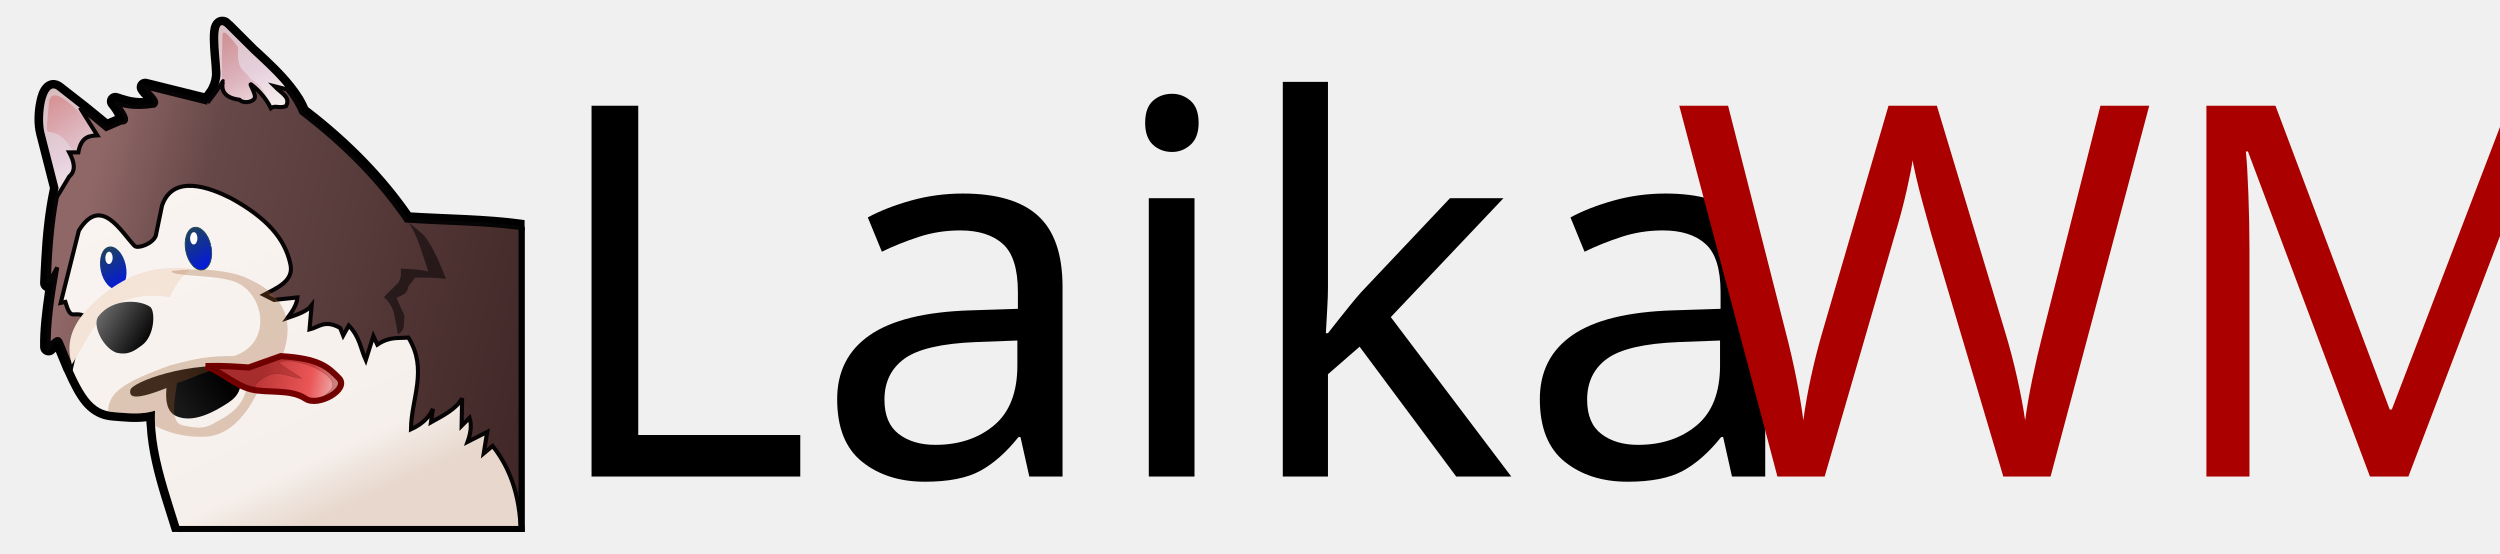
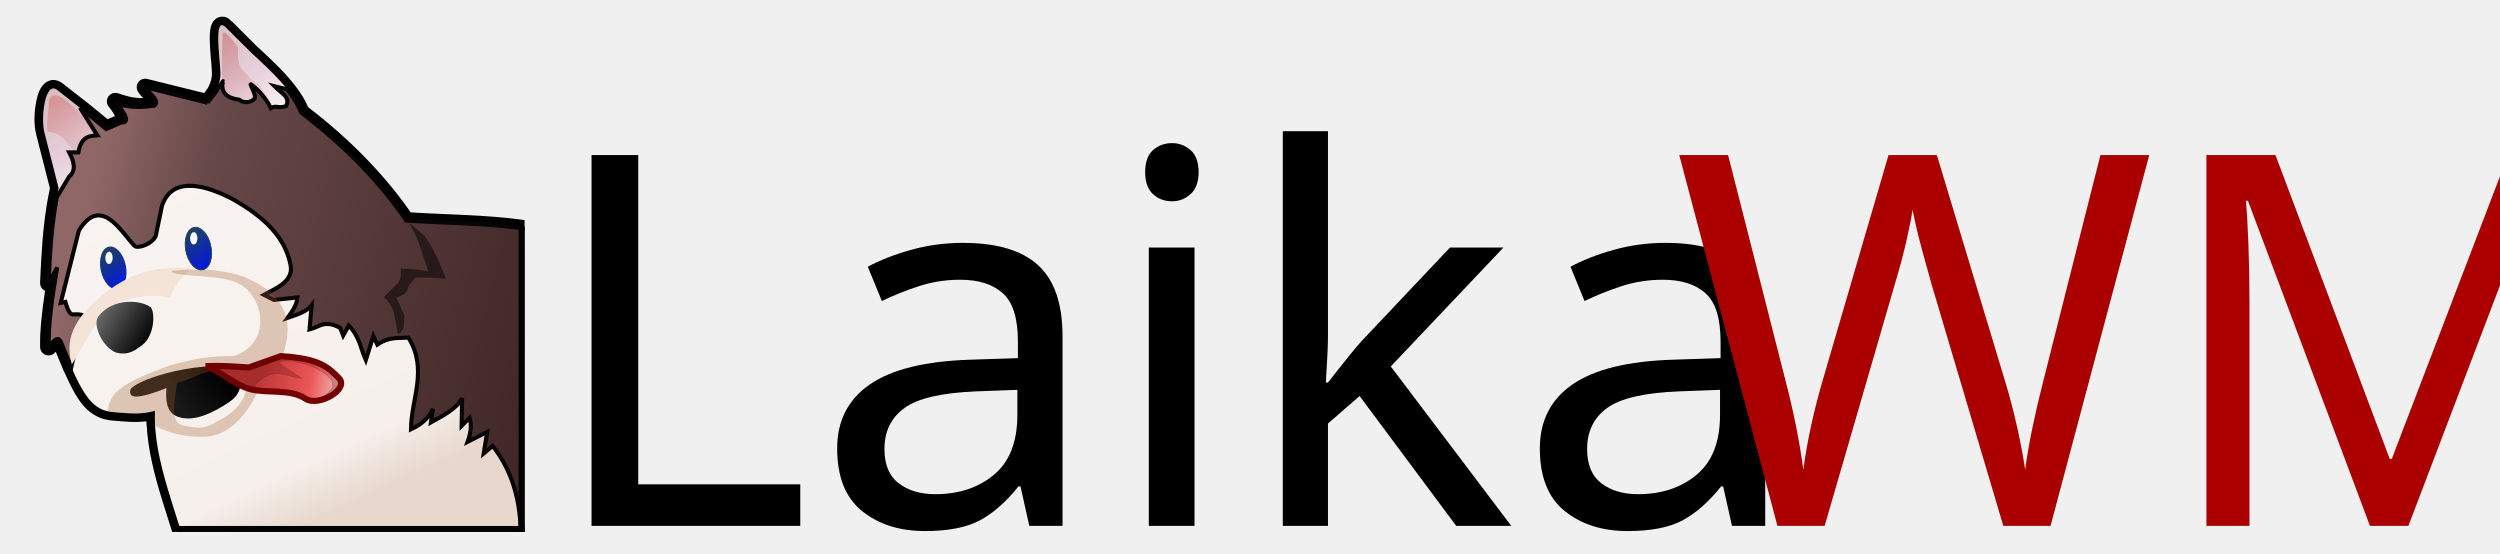
<svg xmlns="http://www.w3.org/2000/svg" xmlns:xlink="http://www.w3.org/1999/xlink" id="svg2" xml:space="preserve" viewBox="0 0 1220 270" version="1.1" width="1220" height="270">
  <defs id="defs6">
    <linearGradient id="linearGradient3500">
      <stop style="stop-color:#1f4555;stop-opacity:1" offset="0" id="stop3496" />
      <stop style="stop-color:#0012f2;stop-opacity:1" offset="1" id="stop3498" />
    </linearGradient>
    <linearGradient id="linearGradient3492">
      <stop style="stop-color:#ae1d1d;stop-opacity:1;" offset="0" id="stop3488" />
      <stop style="stop-color:#ae1d1d;stop-opacity:0;" offset="1" id="stop3490" />
    </linearGradient>
    <linearGradient id="linearGradient3482">
      <stop style="stop-color:#ce0202;stop-opacity:0.754" offset="0" id="stop3478" />
      <stop style="stop-color:#ae1d1d;stop-opacity:0" offset="1" id="stop3480" />
    </linearGradient>
    <linearGradient id="linearGradient3474">
      <stop style="stop-color:#181818;stop-opacity:1" offset="0" id="stop3470" />
      <stop style="stop-color:#010101;stop-opacity:1" offset="1" id="stop3472" />
    </linearGradient>
    <linearGradient id="linearGradient3466">
      <stop style="stop-color:#676767;stop-opacity:1" offset="0" id="stop3462" />
      <stop style="stop-color:#000000;stop-opacity:1" offset="1" id="stop3464" />
    </linearGradient>
    <linearGradient id="linearGradient3454">
      <stop style="stop-color:#906767;stop-opacity:1" offset="0" id="stop3450" />
      <stop id="stop3458" offset="0.152" style="stop-color:#674848;stop-opacity:1;" />
      <stop style="stop-color:#2a1313;stop-opacity:1" offset="1" id="stop3452" />
    </linearGradient>
    <linearGradient id="linearGradient3442">
      <stop style="stop-color:#be3838;stop-opacity:1" offset="0" id="stop3438" />
      <stop id="stop3446" offset="0.695" style="stop-color:#eb5656;stop-opacity:1" />
      <stop style="stop-color:#ee9e9e;stop-opacity:1" offset="1" id="stop3440" />
    </linearGradient>
    <marker orient="auto" refY="0" refX="0" id="marker3238" style="overflow:visible">
      <path id="path3236" d="M 0,0 5,-5 -12.5,0 5,5 Z" style="fill:#d40000;fill-opacity:1;fill-rule:evenodd;stroke:#321b28;stroke-width:1pt;stroke-opacity:1" transform="matrix(0.8,0,0,0.8,10,0)" />
    </marker>
    <marker orient="auto" refY="0" refX="0" id="marker3126" style="overflow:visible">
      <path id="path3124" d="M 0,0 5,-5 -12.5,0 5,5 Z" style="fill:#d40000;fill-opacity:1;fill-rule:evenodd;stroke:none;stroke-width:1pt;stroke-opacity:1" transform="matrix(0.8,0,0,0.8,10,0)" />
    </marker>
    <marker orient="auto" refY="0" refX="0" id="marker3020" style="overflow:visible">
      <path id="path3018" d="M 0,0 5,-5 -12.5,0 5,5 Z" style="fill:#d40000;fill-opacity:1;fill-rule:evenodd;stroke:none;stroke-width:1pt;stroke-opacity:1" transform="matrix(0.8,0,0,0.8,10,0)" />
    </marker>
    <marker orient="auto" refY="0" refX="0" id="marker2920" style="overflow:visible">
      <path id="path2918" d="M 0,0 5,-5 -12.5,0 5,5 Z" style="fill:#d40000;fill-opacity:1;fill-rule:evenodd;stroke:none;stroke-width:1pt;stroke-opacity:1" transform="matrix(0.8,0,0,0.8,10,0)" />
    </marker>
    <marker orient="auto" refY="0" refX="0" id="marker2826" style="overflow:visible">
      <path id="path2824" d="M 0,0 5,-5 -12.5,0 5,5 Z" style="fill:#d40000;fill-opacity:1;fill-rule:evenodd;stroke:none;stroke-width:1pt;stroke-opacity:1" transform="matrix(0.8,0,0,0.8,10,0)" />
    </marker>
    <marker orient="auto" refY="0" refX="0" id="marker2738" style="overflow:visible">
      <path id="path2736" d="M 0,0 5,-5 -12.5,0 5,5 Z" style="fill:#d40000;fill-opacity:1;fill-rule:evenodd;stroke:none;stroke-width:1pt;stroke-opacity:1" transform="matrix(0.8,0,0,0.8,10,0)" />
    </marker>
    <marker orient="auto" refY="0" refX="0" id="marker2656" style="overflow:visible">
      <path id="path2654" d="M 0,0 5,-5 -12.5,0 5,5 Z" style="fill:#d40000;fill-opacity:1;fill-rule:evenodd;stroke:none;stroke-width:1pt;stroke-opacity:1" transform="matrix(0.8,0,0,0.8,10,0)" />
    </marker>
    <marker orient="auto" refY="0" refX="0" id="marker2580" style="overflow:visible">
      <path id="path2578" d="M 0,0 5,-5 -12.5,0 5,5 Z" style="fill:#d40000;fill-opacity:1;fill-rule:evenodd;stroke:none;stroke-width:1pt;stroke-opacity:1" transform="matrix(0.8,0,0,0.8,10,0)" />
    </marker>
    <marker orient="auto" refY="0" refX="0" id="marker2510" style="overflow:visible">
      <path id="path2508" d="M 0,0 5,-5 -12.5,0 5,5 Z" style="fill:#d40000;fill-opacity:1;fill-rule:evenodd;stroke:none;stroke-width:1pt;stroke-opacity:1" transform="matrix(0.8,0,0,0.8,10,0)" />
    </marker>
    <marker orient="auto" refY="0" refX="0" id="marker2446" style="overflow:visible">
      <path id="path2444" d="M 0,0 5,-5 -12.5,0 5,5 Z" style="fill:#d40000;fill-opacity:1;fill-rule:evenodd;stroke:none;stroke-width:1pt;stroke-opacity:1" transform="matrix(0.8,0,0,0.8,10,0)" />
    </marker>
    <marker orient="auto" refY="0" refX="0" id="marker2388" style="overflow:visible">
      <path id="path2386" d="M 0,0 5,-5 -12.5,0 5,5 Z" style="fill:#d40000;fill-opacity:1;fill-rule:evenodd;stroke:none;stroke-width:1pt;stroke-opacity:1" transform="matrix(0.8,0,0,0.8,10,0)" />
    </marker>
    <marker orient="auto" refY="0" refX="0" id="marker2336" style="overflow:visible">
      <path id="path2334" d="M 0,0 5,-5 -12.5,0 5,5 Z" style="fill:#d40000;fill-opacity:1;fill-rule:evenodd;stroke:none;stroke-width:1pt;stroke-opacity:1" transform="matrix(0.8,0,0,0.8,10,0)" />
    </marker>
    <marker orient="auto" refY="0" refX="0" id="marker2290" style="overflow:visible">
      <path id="path2288" d="M 0,0 5,-5 -12.5,0 5,5 Z" style="fill:#d40000;fill-opacity:1;fill-rule:evenodd;stroke:none;stroke-width:1pt;stroke-opacity:1" transform="matrix(0.8,0,0,0.8,10,0)" />
    </marker>
    <marker orient="auto" refY="0" refX="0" id="marker2250" style="overflow:visible">
      <path id="path2248" d="M 0,0 5,-5 -12.5,0 5,5 Z" style="fill:#d40000;fill-opacity:1;fill-rule:evenodd;stroke:none;stroke-width:1pt;stroke-opacity:1" transform="matrix(0.8,0,0,0.8,10,0)" />
    </marker>
    <marker orient="auto" refY="0" refX="0" id="marker2216" style="overflow:visible">
      <path id="path2214" d="M 0,0 5,-5 -12.5,0 5,5 Z" style="fill:#d40000;fill-opacity:1;fill-rule:evenodd;stroke:none;stroke-width:1pt;stroke-opacity:1" transform="matrix(0.8,0,0,0.8,10,0)" />
    </marker>
    <marker orient="auto" refY="0" refX="0" id="marker2188" style="overflow:visible">
      <path id="path2186" d="M 0,0 5,-5 -12.5,0 5,5 Z" style="fill:#d40000;fill-opacity:1;fill-rule:evenodd;stroke:none;stroke-width:1pt;stroke-opacity:1" transform="matrix(0.8,0,0,0.8,10,0)" />
    </marker>
    <marker orient="auto" refY="0" refX="0" id="marker2166" style="overflow:visible">
      <path id="path2164" d="M 0,0 5,-5 -12.5,0 5,5 Z" style="fill:#d40000;fill-opacity:1;fill-rule:evenodd;stroke:none;stroke-width:1pt;stroke-opacity:1" transform="matrix(0.8,0,0,0.8,10,0)" />
    </marker>
    <marker orient="auto" refY="0" refX="0" id="Arrow1Lstart" style="overflow:visible">
      <path id="path1888" d="M 0,0 5,-5 -12.5,0 5,5 Z" style="fill:#d40000;fill-opacity:1;fill-rule:evenodd;stroke:none;stroke-width:1pt;stroke-opacity:1" transform="matrix(0.8,0,0,0.8,10,0)" />
    </marker>
    <linearGradient id="linearGradient1880">
      <stop style="stop-color:#d5b8b8;stop-opacity:1" offset="0" id="stop1876" />
      <stop id="stop1884" offset="0.16" style="stop-color:#e6d0dc;stop-opacity:1" />
      <stop style="stop-color:#f9f4f1;stop-opacity:1" offset="0.251" id="stop1886" />
      <stop id="stop3460" offset="0.885" style="stop-color:#f6f0ec;stop-opacity:1;" />
      <stop style="stop-color:#e7d7cc;stop-opacity:1" offset="1" id="stop1878" />
    </linearGradient>
    <clipPath id="clipPath80" clipPathUnits="userSpaceOnUse">
      <path id="path82" d="m 791,1003 h 438 v 187 H 791 Z" />
    </clipPath>
    <clipPath id="clipPath84" clipPathUnits="userSpaceOnUse">
      <path id="path86" d="m 791.27,1003.8 h 437.54 v 185.5 H 791.27 Z" />
    </clipPath>
    <clipPath id="clipPath106" clipPathUnits="userSpaceOnUse">
      <path id="path108" d="M 0,2200 H 1700 V 0 H 0 Z" />
    </clipPath>
    <clipPath id="clipPath112" clipPathUnits="userSpaceOnUse">
      <path id="path114" d="M 0,0 H 1700 V 2200 H 0 Z" />
    </clipPath>
    <clipPath id="clipPath118" clipPathUnits="userSpaceOnUse">
      <path id="path120" d="m 323,1880 h 65 v 80 h -65 z" />
    </clipPath>
    <clipPath id="clipPath122" clipPathUnits="userSpaceOnUse">
      <path id="path124" d="m 323.82,1880 h 63.259 v 79.4 H 323.82 Z" />
    </clipPath>
    <clipPath id="clipPath154" clipPathUnits="userSpaceOnUse">
      <path id="path156" d="m 522,1935 h 59 v 96 h -59 z" />
    </clipPath>
    <clipPath id="clipPath158" clipPathUnits="userSpaceOnUse">
      <path id="path160" d="m 522.59,1935.6 h 57.838 v 95.15 H 522.59 Z" />
    </clipPath>
    <clipPath id="clipPath216" clipPathUnits="userSpaceOnUse">
      <path id="path218" d="m 393,1571 h 205 v 191 H 393 Z" />
    </clipPath>
    <clipPath id="clipPath220" clipPathUnits="userSpaceOnUse">
      <path id="path222" d="m 393.2,1571.8 h 203.91 v 190.02 H 393.2 Z" />
    </clipPath>
    <clipPath id="clipPath292" clipPathUnits="userSpaceOnUse">
      <path id="path294" d="m 829,1115 h 151 v 317 H 829 Z" />
    </clipPath>
    <clipPath id="clipPath296" clipPathUnits="userSpaceOnUse">
      <path id="path298" d="m 829.91,1115.2 h 149.2 v 316.53 h -149.2 z" />
    </clipPath>
    <clipPath id="clipPath360" clipPathUnits="userSpaceOnUse">
      <path id="path362" d="M 0,2200 H 1700 V 0 H 0 Z" />
    </clipPath>
    <clipPath id="clipPath366" clipPathUnits="userSpaceOnUse">
      <path id="path368" d="M 0,0 H 1700 V 2200 H 0 Z" />
    </clipPath>
    <clipPath id="clipPath372" clipPathUnits="userSpaceOnUse">
      <path id="path374" d="m 1052,1616 h 93 v 116 h -93 z" />
    </clipPath>
    <clipPath id="clipPath376" clipPathUnits="userSpaceOnUse">
      <path id="path378" d="m 1052.9,1616.2 h 91.43 V 1731 h -91.43 z" />
    </clipPath>
    <clipPath id="clipPath396" clipPathUnits="userSpaceOnUse">
      <path id="path398" d="M 0,2200 H 1700 V 0 H 0 Z" />
    </clipPath>
    <clipPath id="clipPath402" clipPathUnits="userSpaceOnUse">
      <path id="path404" d="M 0,0 H 1700 V 2200 H 0 Z" />
    </clipPath>
    <clipPath id="clipPath408" clipPathUnits="userSpaceOnUse">
      <path id="path410" d="m 706,1688 h 71 v 128 h -71 z" />
    </clipPath>
    <clipPath id="clipPath412" clipPathUnits="userSpaceOnUse">
      <path id="path414" d="m 706.25,1688.1 h 70.701 v 127.14 H 706.25 Z" />
    </clipPath>
    <clipPath id="clipPath448" clipPathUnits="userSpaceOnUse">
      <path id="path450" d="m 503.88,1612.6 h 153.97 v 50.75 H 503.88 Z" />
    </clipPath>
    <radialGradient id="radialGradient2840" gradientUnits="userSpaceOnUse" cy="395.97" cx="261.27" gradientTransform="matrix(0.4128,1.8355,-2.9535,0.66413,1308.8,-332.31)" r="157.81">
      <stop id="stop2836" stop-color="#0d1a2f" offset="0" />
      <stop id="stop2838" stop-color="#1d3c6a" offset="1" />
    </radialGradient>
    <filter id="filter4839" style="color-interpolation-filters:sRGB">
      <feTurbulence id="feTurbulence4841" numOctaves="5" type="fractalNoise" baseFrequency="0.143" />
      <feColorMatrix id="feColorMatrix4843" values="1 0 0 0 0 0 1 0 0 0 0 0 1 0 0 0 0 0 5 -3" result="result1" />
      <feComposite id="feComposite4845" operator="in" in2="SourceAlpha" />
      <feMorphology id="feMorphology4847" operator="dilate" radius="2.7" result="result3" />
      <feTurbulence id="feTurbulence4849" numOctaves="2" baseFrequency="0.121" result="result91" />
      <feDisplacementMap id="feDisplacementMap4851" scale="10" yChannelSelector="A" in2="result91" result="result4" xChannelSelector="R" in="result3" />
      <feFlood id="feFlood4853" result="result92" flood-color="rgb(255,255,255)" />
      <feComposite id="feComposite4855" operator="in" in2="result4" result="result2" />
      <feComposite id="feComposite4857" operator="over" in2="SourceGraphic" in="result2" />
    </filter>
    <filter id="filter4859" style="color-interpolation-filters:sRGB">
      <feTurbulence id="feTurbulence4861" numOctaves="5" type="fractalNoise" baseFrequency="0.143" />
      <feColorMatrix id="feColorMatrix4863" values="1 0 0 0 0 0 1 0 0 0 0 0 1 0 0 0 0 0 5 -3" result="result1" />
      <feComposite id="feComposite4865" operator="in" in2="SourceAlpha" />
      <feMorphology id="feMorphology4867" operator="dilate" radius="2.7" result="result3" />
      <feTurbulence id="feTurbulence4869" numOctaves="2" baseFrequency="0.121" result="result91" />
      <feDisplacementMap id="feDisplacementMap4871" scale="10" yChannelSelector="A" in2="result91" result="result4" xChannelSelector="R" in="result3" />
      <feFlood id="feFlood4873" result="result92" flood-color="rgb(255,255,255)" />
      <feComposite id="feComposite4875" operator="in" in2="result4" result="result2" />
      <feComposite id="feComposite4877" operator="over" in2="SourceGraphic" in="result2" />
    </filter>
    <clipPath clipPathUnits="userSpaceOnUse" id="clipPath1118">
      <rect style="fill:#000000;fill-opacity:1;stroke:none;stroke-width:23.266;stroke-linejoin:round;stroke-miterlimit:4;stroke-dasharray:none;stroke-opacity:1;paint-order:fill markers stroke" id="rect1120" width="595.61" height="595.61" x="243.43" y="-1787.776" transform="scale(1,-1)" />
    </clipPath>
    <linearGradient xlink:href="#linearGradient1880" id="linearGradient1882" x1="342.326" y1="1729.841" x2="587.455" y2="1196.147" gradientUnits="userSpaceOnUse" />
    <linearGradient xlink:href="#linearGradient3442" id="linearGradient3444" x1="540.732" y1="1378.441" x2="621.232" y2="1362.365" gradientUnits="userSpaceOnUse" />
    <linearGradient xlink:href="#linearGradient3454" id="linearGradient3456" x1="359.932" y1="1638.299" x2="1147.264" y2="1437.455" gradientUnits="userSpaceOnUse" />
    <linearGradient xlink:href="#linearGradient3466" id="linearGradient3468" x1="355.1" y1="1436.9" x2="411.069" y2="1403.241" gradientUnits="userSpaceOnUse" />
    <linearGradient xlink:href="#linearGradient3474" id="linearGradient3476" x1="452.32" y1="1326.709" x2="502.556" y2="1358.861" gradientUnits="userSpaceOnUse" />
    <linearGradient xlink:href="#linearGradient3482" id="linearGradient3486" gradientUnits="userSpaceOnUse" x1="325.86" y1="1948.5" x2="382.262" y2="1882.746" />
    <linearGradient xlink:href="#linearGradient3492" id="linearGradient3494" x1="523.23" y1="2028.3" x2="580.427" y2="1935.654" gradientUnits="userSpaceOnUse" />
    <linearGradient xlink:href="#linearGradient3500" id="linearGradient3502" x1="452.843" y1="1536.347" x2="483.746" y2="1487.316" gradientUnits="userSpaceOnUse" />
    <linearGradient xlink:href="#linearGradient3500" id="linearGradient3510" x1="357.77" y1="1514.551" x2="387.871" y2="1466.323" gradientUnits="userSpaceOnUse" />
  </defs>
  <g id="g10" transform="matrix(1.25,0,0,-1.25,0,270)">
    <g id="g1162">
      <g clip-path="url(#clipPath1118)" transform="matrix(0.3438495,0,0,0.3438495,-83.7032,-401.6033)" id="g1108">
        <path id="path62" d="m 818.88,1052.1 c 1.639,-0.409 3.409,-0.824 5.498,-1.269 1.379,-0.29 1.895,-0.316 1.691,-0.277 0.762,-0.155 1.534,-0.277 2.256,-0.423 1.639,-0.318 3.467,-0.797 5.502,-1.128 2.155,-0.357 4.041,-0.489 5.918,-0.705 -2.564,-17.838 -4.203,-31.786 -6.062,-44.263 -4.477,2.732 -9.403,5.829 -13.252,8.036 -4.203,2.405 -6.309,3.295 -9.164,4.789 2.056,13.354 4.745,24.773 7.613,35.24 m 140.98,65.555 c 9.066,-3.824 18.934,-8.137 24.389,-9.868 3.798,-1.208 7.216,-1.828 10.573,-2.256 -2.908,-19.499 -3.761,-36.645 -16.212,-55.545 -14.635,-22.209 -26.936,-41.356 -34.541,-59.776 -2.466,-5.964 -3.479,-11.947 -4.789,-17.904 -0.268,3.101 -0.184,6.106 0.423,8.881 0.01,0.054 -0.008,0.098 0,0.142 7.187,20.667 10.791,42.835 13.257,64.991 h 0.142 c 0.044,0.26 -0.049,0.3 0,0.564 6.379,36.536 4.968,46.338 5.638,61.608 0.309,3.141 0.741,6.106 1.12,9.163 m -465.37,659.5 c -5.4,-0.463 -9.056,-4.886 -10.425,-7.894 -1.367,-3.012 -1.813,-5.596 -2.117,-8.46 -0.62,-5.736 -0.4,-12.313 0,-19.034 0.402,-6.723 1.081,-13.576 1.552,-19.312 0.471,-5.741 0.629,-10.846 0.565,-11.561 -0.139,-1.533 -0.41,-3.108 -0.701,-4.51 -0.573,-2.701 -1.441,-4.99 -2.538,-7.331 -0.67,-1.41 -1.084,-2.256 -1.41,-2.821 -0.638,-1.095 -1.709,-2.47 -3.101,-4.37 -0.905,-1.223 -1.234,-1.639 -0.846,-1.128 -0.055,-0.095 -0.098,-0.189 -0.143,-0.28 l -64.708,16.07 c -5.185,1.291 -10.432,-1.868 -11.719,-7.047 -0.653,-2.608 -0.186,-5.363 1.287,-7.615 2.088,-3.215 3.736,-4.898 5.779,-7.046 -13.301,-0.284 -21.516,3.263 -28.76,5.499 -5.11,1.547 -10.507,-1.341 -12.052,-6.45 -0.934,-3.082 -0.274,-6.422 1.761,-8.915 5.274,-6.441 5.851,-8.378 7.049,-10.574 l -8.457,-3.525 c -3.12,2.614 -6.223,5.171 -9.588,7.895 -3.92,3.19 -7.939,6.56 -12.129,9.87 -9.603,7.604 -19.829,15.417 -29.465,22.983 -3.031,2.376 -7.246,4.127 -11.7,3.661 -4.459,-0.462 -7.912,-2.941 -10.15,-5.498 -4.478,-5.115 -6.203,-11.032 -7.618,-17.482 -2.819,-12.901 -3.181,-27.739 -0.278,-39.051 l 15.513,-60.761 c -5.737,-26.668 -8.366,-54.08 -9.873,-81.629 -0.075,-1.34 -0.049,-1.574 0,-0.703 -0.454,-8.305 -0.965,-16.594 -1.27,-24.954 -0.153,-3.914 2.076,-7.533 5.64,-9.161 -3.411,-23.074 -6.006,-45.083 -5.64,-63.862 0.058,-5.341 4.433,-9.624 9.772,-9.568 2.974,0.03 5.764,1.424 7.573,3.784 0.146,0.194 0.274,0.238 0.423,0.423 1.446,-3.608 2.935,-7.137 4.231,-10.289 1.02,-2.483 2.158,-5.26 3.105,-7.47 0.282,-0.674 0.691,-1.882 1.406,-3.525 0.238,-0.542 0.519,-1.059 0.85,-1.55 0.044,-0.051 0.092,-0.097 0.137,-0.141 7.128,-16.125 13.375,-28.161 20.583,-36.938 7.546,-9.183 16.714,-14.987 26.926,-17.198 h 0.14 c 1.412,-0.306 2.618,-0.529 3.807,-0.705 1.146,-0.161 2.6,-0.298 4.234,-0.423 11.926,-0.908 24.31,-2.467 37.496,-0.705 0.026,-0.996 0.107,-1.993 0.141,-2.959 0.045,-0.984 0.234,-1.949 0.282,-2.819 3.058,-55.31 29.628,-112.38 38.769,-156.63 1.111,-5.223 6.244,-8.556 11.468,-7.448 2.454,0.525 4.609,1.98 6.014,4.065 5.41,-16.548 11.851,-31.231 18.75,-44.263 2.468,-4.688 8.256,-6.508 12.971,-4.089 2.105,-2.546 5.009,-6.401 8.593,-12.547 8.618,-14.759 17.985,-34.734 31.58,-45.959 4.063,-3.472 10.165,-2.983 13.631,1.075 2.032,2.383 2.789,5.612 2.014,8.652 -1.939,8.045 -1.6,7.988 -1.834,10.851 77.443,-107.8 101.08,-239.4 112.51,-323.69 0.151,-1.079 -1.088,-12.762 -3.659,-23.684 -2.574,-10.917 -5.886,-22.482 -8.036,-29.323 -2.044,-6.498 -1.737,-13.442 0.704,-19.31 2.445,-5.869 6.688,-10.688 11.702,-14.525 10.035,-7.671 23.499,-12.331 38.627,-15.363 30.259,-6.062 66.996,-4.969 93.611,6.204 0.048,0.047 0.092,0.091 0.137,0.135 1.994,0.847 4.043,1.68 6.202,2.82 0.05,0.049 0.097,0.097 0.142,0.142 4.04,2.145 7.877,4.652 11.278,7.616 v 0.137 c 0.915,0.806 0.965,0.868 0.14,0.141 4.067,3.591 7.626,7.864 10.011,12.83 0.017,0.039 -0.019,0.105 0,0.136 0,0.013 0.126,0.123 0.14,0.14 0,0.019 -0.014,0.124 0,0.142 0.616,1.34 0.388,3.079 0.847,4.512 0.021,-0.428 0.105,-1.072 0,-1.833 0.091,0.722 0.158,1.277 0.14,1.691 -0.018,0.396 0.026,0.37 0,0.564 1.128,3.692 2.256,7.424 2.115,11.556 h 0.282 c 0,0 1.506,77.463 -6.768,118.15 -2.886,14.169 -8.172,31.267 -13.111,47.933 2.441,-1.137 4.9,-2.494 7.332,-3.524 0.149,-0.063 0.277,-0.217 0.423,-0.283 3.626,-2.423 7.317,-4.551 10.578,-6.339 7.876,-4.331 15.815,-7.036 23.683,-8.177 0.274,-0.035 0.634,-0.075 1.128,-0.137 h 0.137 c -0.145,0.018 0.216,-0.049 1.127,-0.14 1.74,-0.186 2.768,-0.111 3.248,-0.137 1.886,-0.102 4.309,-0.286 7.045,-0.137 1.832,0.093 3.449,0.23 4.934,0.423 1.621,0.212 3.291,0.502 4.939,0.846 0.832,0.18 1.013,0.238 0.562,0.136 2.874,0.626 5.909,1.353 8.882,2.393 1.595,0.572 3.089,1.233 4.511,1.833 3.719,1.585 7.164,3.427 10.43,5.361 2.36,1.401 4.423,2.899 6.344,4.234 -0.935,-0.657 -0.564,-0.577 0.849,0.423 2.459,1.753 4.754,3.577 6.903,5.357 1.992,1.656 4.014,3.437 6.068,5.357 0.709,0.679 1.119,1.128 1.127,1.128 1.626,1.577 3.252,3.155 4.934,4.939 0.658,0.709 1.22,1.33 1.693,1.828 1.427,1.582 2.572,3.098 3.662,4.375 0.729,0.858 1.545,1.775 2.394,2.819 0.692,0.86 1.666,1.895 2.821,3.384 0.674,0.877 1.109,1.489 1.264,1.691 1.251,1.674 2.327,3.291 3.384,4.789 1.092,1.569 2.109,3.005 3.106,4.511 0.757,1.172 0.277,0.476 0.136,0.283 0.039,0.053 0.106,0.088 0.141,0.141 1.41,2.163 2.873,4.467 4.228,6.767 -0.316,-0.547 0.01,-0.093 0.565,0.845 0.071,0.115 -0.074,0.01 0,0.142 1.207,2.07 2.392,4.044 3.385,5.921 0.871,1.651 0.632,3.392 1.127,5.075 5.22,-8.089 11.036,-14.644 17.623,-19.174 12.519,-8.616 26.82,-10.366 39.896,-8.321 26.152,4.097 48.999,21.724 61.609,32.57 11.559,9.944 12.766,25.143 12.969,39.898 0.199,14.603 -0.956,30.138 0.705,43.844 16.143,49.607 29.364,96.315 49.342,148.03 1.644,4.254 2.142,9.217 0.565,13.534 -1.569,4.317 -4.643,7.086 -7.19,8.743 -3.189,2.074 -3.986,2.161 -5.499,2.819 3.49,76.896 -0.845,122.5 -8.882,154.09 -0.342,1.339 -0.616,2.562 -0.99,3.948 -1.405,5.161 -2.939,9.595 -4.512,14.098 12.428,10.223 23.606,23.301 33.7,39.615 2.774,4.56 1.337,10.505 -3.225,13.285 -0.795,0.486 -1.657,0.852 -2.557,1.092 l 7.045,33.13 c 0.234,1.214 0.234,2.454 0,3.664 v 0.141 c 4.383,4.879 7.705,9.668 8.745,14.236 1.538,6.807 0.881,10.873 1.551,13.535 1.286,5.182 -1.872,10.425 -7.049,11.711 -0.917,0.23 -1.868,0.32 -2.811,0.276 -0.105,4.031 -0.185,8.12 -0.991,11.701 -2.264,10.093 -5.952,18.678 -7.468,26.22 -1.074,5.234 -6.186,8.604 -11.409,7.53 -1.561,-0.315 -3.015,-1.021 -4.24,-2.034 -26.927,-22.264 -51.562,-43.36 -89.376,-53.008 -1.118,0.987 -2.212,1.969 -3.383,2.958 -0.832,0.703 -1.278,1.159 -1.406,1.267 -2.026,1.683 -4.163,3.366 -6.344,5.076 -0.444,0.347 -0.84,0.656 -1.268,0.989 -2.299,1.773 -4.643,3.387 -6.768,4.936 -0.114,0.084 -0.459,0.504 -1.127,0.986 -2.22,1.598 -4.555,3.25 -7.048,4.937 -0.362,0.243 -0.631,0.418 -0.846,0.564 -2.477,1.659 -4.891,3.256 -7.331,4.791 -0.574,0.359 -0.935,0.478 -0.852,0.423 -0.523,0.33 -0.743,0.451 -0.7,0.426 -2.414,1.501 -4.789,3.021 -7.331,4.511 -2.727,1.597 -5.317,3.031 -7.757,4.369 1.889,-1.187 2.564,-2.431 2.537,-2.394 -0.031,0.036 -0.797,1.308 -2.819,2.536 -0.058,0.035 -0.084,-0.038 -0.142,0 -0.111,0.062 -0.027,0.075 -0.141,0.138 -2.727,1.499 -5.599,3.045 -8.458,4.511 -96.796,49.742 -171.54,44.412 -258.7,49.767 -29.214,41.936 -67.57,81.947 -116.59,119.55 -0.772,1.678 -1.463,3.384 -2.256,4.933 -0.436,0.853 -0.911,1.774 -1.408,2.679 -0.772,1.411 -1.517,2.98 -2.534,4.653 h -0.142 c 0.82,-1.344 0.789,-1.236 -0.14,0.279 -1.391,2.269 -2.864,4.481 -4.372,6.629 -1.686,2.394 -3.408,4.646 -5.074,6.766 -11.983,15.244 -26.813,28.949 -41.307,42.294 l -0.277,0.14 -28.76,28.76 v -0.14 c -0.022,0.021 -0.119,-0.023 -0.14,0 -2.719,2.68 -5.679,6.179 -12.29,5.622" style="fill:#000000" />
        <path id="path100" d="m 495.33,1767.6 c -8.706,-0.739 -0.789,-47.23 -1.691,-57.52 -1.385,-15.775 -9.684,-24.069 -14.522,-30.592 l -70.912,17.623 c 4.669,-7.179 17.396,-15.601 10.572,-20.865 -22.97,-3.765 -40.716,-0.011 -44.408,4.789 15.641,-19.096 14.362,-24.258 6.486,-24.108 l -16.918,-7.331 c -15.348,13.177 -36.214,29.237 -55.545,44.408 -13.728,10.779 -18.923,-31.177 -14.521,-48.354 l 16.071,-62.88 c -7.705,-34.67 -9.939,-71.203 -11.278,-107.99 l 9.728,17.765 c -5.927,-33.674 -10.222,-65.099 -9.728,-90.226 13.094,16.994 13.243,5.273 16.213,0 22.557,-56.943 33.618,-72.307 57.941,-74.157 15.984,-1.214 31.09,-3.123 46.664,1.691 -3.039,-57.083 28.188,-121.18 38.775,-172.42 4.833,14.501 11.977,13.675 11.977,13.675 5.033,-23.749 14.174,-41.354 23.409,-58.79 10.11,18.846 29.935,-42.448 50.751,-59.635 -6.943,28.795 -2.15,25.244 5.639,32.989 87.54,-112.53 112.1,-254.04 124.06,-342.3 1.406,-10.349 -7.67,-43.087 -12.129,-57.237 -15.385,-48.929 160.47,-58.154 157.2,0.845 0,0 1.239,78.076 -6.488,116.03 -19.578,96.223 -99.955,277.02 -99.955,277.02 l 45.117,11.277 c 23.367,-19.596 60.217,-32.178 92.762,-34.54 -8.161,-47.391 -1.473,-56.876 -24.248,-112.08 -31.37,-76.032 -13.721,-82.822 5.638,-93.47 48.901,-26.9 92.605,23.446 110.39,57.238 9.975,18.957 -18.161,48.012 -12.125,75 27.271,121.88 14.018,98.765 21.006,148.17 36.91,-15.718 40.443,-17.454 54.7,-16.917 -4.864,-23.094 -2.82,-45.025 -19.315,-70.067 -29.182,-44.293 -48.1,-75.26 -37.782,-106.29 27.508,-82.776 92.006,-37.566 116.03,-16.917 15.507,13.327 6.617,47.762 10.433,78.098 16.256,49.854 29.561,97.205 49.902,149.86 4.366,11.296 -7.892,11.558 -12.829,16.069 5.158,102.9 -3.709,149.11 -15.791,180.45 13.324,9.463 25.478,23.805 36.655,41.868 l -9.163,1.128 9.163,43.284 -14.802,-4.512 -44.408,-33.976 c -25.738,48.164 -66.34,80.496 -109.96,102.91 -96.446,49.563 -169.44,43.151 -259.4,49.061 -29.222,42.922 -68.427,83.885 -119.13,122.51 -10.405,25.353 -33.407,46.505 -56.391,67.669 l -29.046,28.898 c -1.991,2.014 -3.538,2.937 -4.784,2.835" style="fill:url(#linearGradient1882);fill-opacity:1" />
        <g id="g102" style="fill:#ff5555" transform="translate(-27.153,-271.53)">
          <g id="g104" style="fill:#ff5555" clip-path="url(#clipPath106)">
            <g id="g110" style="fill:#ff5555" clip-path="url(#clipPath112)">
              <g id="g126" style="fill:#ff5555">
                <g id="g128" style="opacity:0.3;fill:#ff5555" clip-path="url(#clipPath118)">
                  <g id="g132" style="fill:#ff5555">
                    <g id="g134" style="fill:#ff5555" clip-path="url(#clipPath122)">
                      <path id="path136" style="fill:url(#linearGradient3486);fill-opacity:1" d="m 325.86,1948.5 c -0.49,-13.494 -4.322,-30.613 0,-30.613 21.785,-1.95 26.402,-24.494 38.667,-37.865 l 22.558,29.807 c 0.004,0 -59.82,77.578 -61.225,38.671" />
                    </g>
                  </g>
                </g>
              </g>
            </g>
          </g>
        </g>
        <g id="g162" style="fill:#ff5555" transform="translate(-27.153,-271.53)">
          <g id="g164" style="opacity:0.3;fill:#ff5555" clip-path="url(#clipPath154)">
            <g id="g168" style="fill:#ff5555">
              <g id="g170" style="fill:#ff5555" clip-path="url(#clipPath158)">
                <path id="path172" d="m 523.23,2028.3 c -1.44,-40.029 0,-91.838 0,-91.838 l 57.197,-0.808 c -7.119,14.415 -3.347,30.195 -25.771,42.696 -5.657,10.44 -15.818,7.526 -13.701,35.446 0,0 -17.356,24.803 -17.725,14.504" style="fill:url(#linearGradient3494);fill-opacity:1" />
              </g>
            </g>
          </g>
        </g>
        <g id="g300" style="fill:#483e37" transform="translate(-27.153,-271.53)">
          <g id="g302" style="opacity:0.5;fill:#483e37" clip-path="url(#clipPath292)">
            <g id="g306" style="fill:#483e37">
              <g id="g308" style="fill:#483e37" clip-path="url(#clipPath296)">
                <path id="path310" d="m 957.39,1431.7 c -22.578,-42.134 -82.556,-63.215 -125.15,-66.355 6.9,-8.212 -9.061,-17.971 1.247,-28.033 14.565,-4.815 29.817,-7.975 44.268,-9.024 -0.019,-0.101 0.018,-0.18 0,-0.277 7.092,-0.735 13.393,-1.229 16.494,-1.409 7.12,-60.834 -11.543,-141.43 -17.623,-210.34 41.616,-8.425 77.275,34.023 92.907,63.72 9.974,18.959 -18.161,48.013 -12.125,75.001 16.423,46.362 14.556,104.32 21.703,149.32 -7.618,5.076 -13.112,13.398 -21.717,27.402" style="fill:#483e37" />
              </g>
            </g>
          </g>
        </g>
        <path id="path174" d="m 479.12,1679.5 -70.916,17.623 c 4.669,-7.179 17.401,-15.601 10.578,-20.865 -22.971,-3.765 -40.713,-0.011 -44.414,4.789 15.645,-19.096 14.367,-24.258 6.49,-24.108 l -16.918,-7.331 c -8.603,7.384 -18.904,15.744 -29.746,24.248 l 19.737,-31.439 c -7.463,-0.531 -18.146,-0.139 -21.57,-19.313 h -10.287 c 5.886,-11.08 7.728,-20.812 0,-27.347 l -14.098,-23.404 c -6.008,-31.536 -8.097,-64.428 -9.304,-97.559 l 9.728,17.767 c -5.926,-33.673 -10.221,-65.1 -9.728,-90.229 13.093,16.996 13.242,5.275 16.212,0 3.445,-8.685 6.45,-16.132 9.446,-22.98 l 13.675,58.647 c -12.344,4.558 -13.811,-6.338 -20.443,15.366 l -5.212,-1.127 20.58,82.052 c 25.042,40.593 47.554,-0.786 63.159,-17.198 3.726,-3.92 21.093,2.432 24.248,11.558 l 7.049,34.116 c 12.511,36.203 54.099,20.511 78.097,8.459 41.021,-22.522 61.877,-46.383 67.812,-75.706 3.794,-18.744 -15.948,-26.418 -30.175,-34.116 l 11.42,-5.777 26.644,2.819 c -0.819,-8.78 -6.017,-15.966 -11.279,-23.261 11.025,3.791 22.236,7.494 27.352,14.239 l -2.397,-27.348 c 10.485,2.535 17.41,11.607 34.821,1.692 l 3.384,-8.598 6.344,11.418 c 12.644,-13.101 13.411,-26.23 19.315,-39.336 l 8.594,27.348 4.511,-9.725 c 14.063,9.531 23.971,6.879 35.24,8.033 22.629,-36.022 3.244,-69.505 2.963,-104.18 11.062,5.076 19.957,12.123 24.953,23.259 l -2.256,-15.364 c 13.965,7.8 28.754,15.149 35.385,27.348 l -0.564,-31.299 9.023,9.161 c 2.789,-9.113 0.995,-18.235 -2.256,-27.348 l 22.28,11.279 -3.948,-24.387 10.15,8.458 c 26.29,-33.249 32.928,-71.978 32.003,-112.78 l 11.841,22.836 c 7.98,17.251 15.995,42.845 23.962,50.612 4.09,31.522 -1.497,63.077 -6.202,94.599 10.41,0.749 15.763,-4.353 17.058,-14.24 l 2.82,11.984 c 9.401,5.864 19.821,3.424 30.734,-2.819 2.084,-19.26 4.176,-38.553 13.674,-51.881 l 21.147,30.172 c 12.592,-16.124 15.471,-35.031 17.622,-54.136 l 12.547,13.109 c 4.89,-15.234 16.072,-24.134 28.474,-31.859 l -1.128,25.66 c 3.618,-7.52 7.296,-14.912 15.367,-16.492 0,0 42.105,-76.373 60.904,-80.356 10.017,-2.126 20.814,-2.927 28.895,-3.243 6.269,136.45 -12.71,170.76 -30.168,205.97 12.599,8.929 30.291,22.463 38.345,33.697 4.969,6.932 9.162,23.962 9.162,23.962 16.549,12.503 11.244,19.931 13.676,29.603 l -13.676,-9.161 c 10.205,20.572 -1.064,36.884 -4.65,54.7 -27.87,-23.044 -54.824,-46.814 -97.84,-56.392 -19.209,17.598 -40.875,31.756 -63.299,43.28 -96.447,49.564 -169.45,43.154 -259.4,49.061 -29.219,42.923 -68.428,83.886 -119.13,122.51 -3.814,9.302 -9.349,17.987 -15.931,26.364 l -14.519,3.665 c 8.528,-8.645 18.485,-12.417 13.11,-22.697 -8.819,-2.889 -11.824,1.523 -17.199,-2.256 -6.419,13.528 -18.142,23.935 -22.134,26.788 -3.983,2.846 6.661,-11.735 3.383,-16.07 -3.436,-4.554 -13.124,-5.247 -17.054,-1.128 -41.112,5.235 2.653,46.761 -36.073,-3.388" style="fill:url(#linearGradient3456);fill-opacity:1;stroke:#060404;stroke-width:4.653;stroke-miterlimit:4;stroke-dasharray:none;stroke-opacity:1" />
        <path id="path176" d="m 482.89,1516.8 c 2.758,-13.29 -1.365,-25.381 -9.207,-27.018 -7.844,-1.634 -16.434,7.814 -19.184,21.103 -2.748,13.292 1.368,25.381 9.209,27.016 7.564,1.577 15.886,-7.184 18.917,-19.914" style="fill:url(#linearGradient3502);fill-opacity:1;stroke:#1f4555;stroke-opacity:1" />
        <path id="path178" d="m 386.21,1495 c 2.76,-13.287 -1.365,-25.381 -9.203,-27.015 -7.842,-1.632 -16.428,7.816 -19.186,21.105 -2.754,13.285 1.366,25.381 9.207,27.014 7.566,1.579 15.888,-7.182 18.918,-19.915" style="fill:url(#linearGradient3510);fill-opacity:1" />
        <path id="path180" d="m 371.32,1503.3 c -0.061,-3.875 -1.969,-6.983 -4.25,-6.952 -2.287,0.031 -4.089,3.203 -4.023,7.077 0.062,3.875 1.969,6.985 4.255,6.952 2.208,-0.035 3.975,-2.995 4.028,-6.729" style="fill:#ffffff" />
        <path id="path182" d="m 467.59,1525.5 c -0.064,-3.876 -1.974,-6.984 -4.26,-6.952 -2.287,0.032 -4.089,3.204 -4.021,7.078 0.06,3.874 1.969,6.983 4.25,6.952 2.208,-0.037 3.978,-2.995 4.021,-6.731" style="fill:#ffffff" />
        <path id="path184" d="m 518.63,1378.9 c -59.599,8.578 -126.48,-16.944 -127.28,-25.777 -0.45,-4.926 -1.687,-14.545 41.087,2.419 -1.211,-14.23 0.123,-27.394 12.08,-32.225 17.781,-7.188 40.113,3.595 58.81,16.109 18.887,12.642 11.286,26.474 15.305,39.474" style="fill:url(#linearGradient3476);fill-opacity:1" />
        <path id="path198" d="m 325.03,1382.5 c 25.244,39.263 38.03,87.16 111.24,76.232 8.045,16.539 11.279,21.187 23.805,32.172 0,0 -20.235,3.139 -44.223,-1.511 -30.571,-5.935 -58.887,-28.002 -75.38,-46.722 -19.468,-22.096 -20.91,-41.877 -15.447,-60.171" style="fill:#f4e3d7" />
        <g id="g224" style="fill:#a05a2c" transform="translate(-27.153,-271.53)">
          <g id="g226" style="opacity:0.3;fill:#a05a2c" clip-path="url(#clipPath216)">
            <g id="g230" style="fill:#a05a2c">
              <g id="g232" style="fill:#a05a2c" clip-path="url(#clipPath220)">
                <path id="path234" d="m 536.38,1748.1 c 34.143,-12.027 44.765,-69.701 0.126,-84.561 -30.711,-0.293 -40.936,-2.324 -72.951,-10.71 -49.709,-18.325 -69.666,-29.291 -70.35,-52.16 2.151,-0.465 4.389,-0.807 6.768,-0.986 15.975,-1.215 31.09,-3.122 46.664,1.691 -0.299,-5.652 -0.176,-11.433 0.141,-17.197 9.152,-5.007 28.998,-13.517 57.093,-12.267 42.412,1.885 62.457,58.788 62.457,58.788 l -13.256,3.663 c -4.577,-15.51 -6.507,-29.198 -32.429,-43.283 -13.394,-7.276 -17.306,-12.162 -43.136,-6.203 -14.516,3.349 -8.198,31.953 -5.78,47.933 21.636,6.046 33.187,17.084 66.406,17.342 -0.581,-1.575 -1.181,-3.185 -1.833,-4.791 l 50.188,7.047 c 33.632,71.089 -22.019,93.072 -36.627,99.926 -14.609,6.857 -50.197,12.659 -84.614,7.494 0.933,-6.47 48.277,-3.668 71.133,-11.726" style="fill:#a05a2c" />
              </g>
            </g>
          </g>
        </g>
        <path id="path236" d="m 476.75,1380.5 c 18.671,-6.359 32.263,-21.252 51.21,-26.272 18.641,-4.946 45.069,0.838 62.375,-10.783 14.248,-9.565 50.242,10.723 37.865,23.36 -12.453,12.717 -22.472,22.372 -66.06,24.974 l -36.25,-12.889 c -14.698,0.947 -27.364,2.202 -49.14,1.61" style="fill:url(#linearGradient3444);fill-opacity:1;stroke:#740000;stroke-width:6.98;stroke-miterlimit:4;stroke-dasharray:none;stroke-opacity:1" />
        <path id="path238" d="m 355.1,1436.9 c 16.336,21.136 47.214,18.872 58.811,10.877 5.884,-4.055 5.734,-32.951 -9.666,-43.903 -7.086,-5.04 -14.582,-11.706 -29.008,-8.058 -15.872,6.297 -27.138,32.022 -20.137,41.084" style="fill:url(#linearGradient3468);fill-opacity:1" />
        <g id="g392" transform="translate(-27.153,-271.53)">
          <g id="g394" clip-path="url(#clipPath396)">
            <g id="g400" clip-path="url(#clipPath402)">
              <g id="g416">
                <g id="g418" style="opacity:0.5" clip-path="url(#clipPath408)">
                  <g id="g422">
                    <g id="g424" clip-path="url(#clipPath412)">
                      <path id="path426" style="fill:#000000" d="m 750.31,1801.9 c -6.37,5.915 -16.054,13.272 -16.054,13.272 11.049,-15.14 16.908,-39.97 22.575,-55.781 -9.877,2.7 -20.672,2.687 -31.272,3.233 0.66,-6.026 0.371,-10.194 -2.538,-15.648 l -16.776,-16.779 c 4.634,-2.648 9.652,-11.816 10.829,-15.01 1.18,-3.194 5.296,-27.15 5.296,-27.15 7.978,5.127 6.131,7.296 7.472,21.29 l -9.006,19.864 c 4.925,3.735 11.877,2.874 13.393,13.394 l 7.807,9.836 c 12.617,0.193 24.566,-0.056 34.91,-1.377 0,0 -14.432,39.529 -26.636,50.856" />
                    </g>
                  </g>
                </g>
              </g>
            </g>
          </g>
        </g>
        <g id="g458" style="opacity:0.5;fill:#550000;fill-opacity:0.439;stroke:#550000;stroke-opacity:0.439" transform="translate(-27.153,-271.53)">
          <g id="g460" style="fill:#550000;fill-opacity:0.439;stroke:#550000;stroke-opacity:0.439" clip-path="url(#clipPath448)">
            <path id="path462" d="m 589.31,1663.4 -36.226,-12.97 c -14.693,0.948 -27.421,2.282 -49.203,1.692 18.676,-6.358 32.227,-21.339 51.181,-26.366 1.876,-0.5 3.894,-0.819 5.915,-1.127 -3.893,6.365 4.826,12.379 13.258,16.494 14.282,6.943 27.234,-2.874 38.768,-2.82 -9.85,6.258 -20.706,12.807 -26.221,17.621 16.137,9.059 76.41,-14.585 58.083,-32.427 -7.934,-7.728 -12.614,-9.347 -15.649,-10.854 15.957,1.291 35.765,15.911 26.081,25.799 -12.459,12.719 -22.398,22.354 -65.987,24.958" style="fill:#550000;fill-opacity:0.439;stroke:#550000;stroke-width:1;stroke-miterlimit:4;stroke-dasharray:none;stroke-opacity:0.439" />
          </g>
        </g>
      </g>
      <rect transform="scale(1,-1)" y="-10.668" x="69.756" height="2.345" width="135.044" id="rect1794" style="fill:#000000;fill-opacity:1;stroke:none;stroke-width:8.006;stroke-linejoin:round;stroke-miterlimit:4;stroke-dasharray:none;stroke-opacity:1;paint-order:fill markers stroke" />
      <rect transform="scale(1,-1)" y="-127.305" x="202.451" height="118.983" width="2.349" id="rect1818" style="fill:#000000;fill-opacity:1;fill-rule:nonzero;stroke:none;stroke-width:3.387;stroke-linejoin:round;stroke-miterlimit:4;stroke-dasharray:none;stroke-opacity:1;paint-order:markers stroke fill" />
    </g>
-     <g id="g1279" transform="matrix(1.32,0,0,1.32,-81.79229,-26.26052)">
+     <g id="g1279" transform="matrix(1.32,0,0,1.32,-81.79229,-45.51706)">
      <text transform="scale(1,-1)" id="text1244" y="-42.587" x="222.011" style="font-style:normal;font-weight:normal;font-size:32px;line-height:1.25;font-family:sans-serif;letter-spacing:0px;word-spacing:0px;fill:#000000;fill-opacity:1;stroke:none;stroke-width:0.8" xml:space="preserve">
        <tspan style="font-style:normal;font-variant:normal;font-weight:normal;font-stretch:normal;font-size:153.6px;font-family:Impact;-inkscape-font-specification:Impact;stroke-width:0.8" y="-42.587" x="222.011" id="tspan1242">Laika</tspan>
      </text>
      <text xml:space="preserve" style="font-style:normal;font-weight:normal;font-size:32px;line-height:1.25;font-family:sans-serif;letter-spacing:0px;word-spacing:0px;fill:#aa0000;fill-opacity:1;stroke:none;stroke-width:0.8" x="556.775" y="-42.587" id="text1273" transform="scale(1,-1)">
        <tspan id="tspan1271" x="556.775" y="-42.587" style="font-style:normal;font-variant:normal;font-weight:normal;font-stretch:normal;font-size:153.6px;font-family:Impact;-inkscape-font-specification:Impact;fill:#aa0000;stroke-width:0.8">WM</tspan>
      </text>
    </g>
  </g>
</svg>
